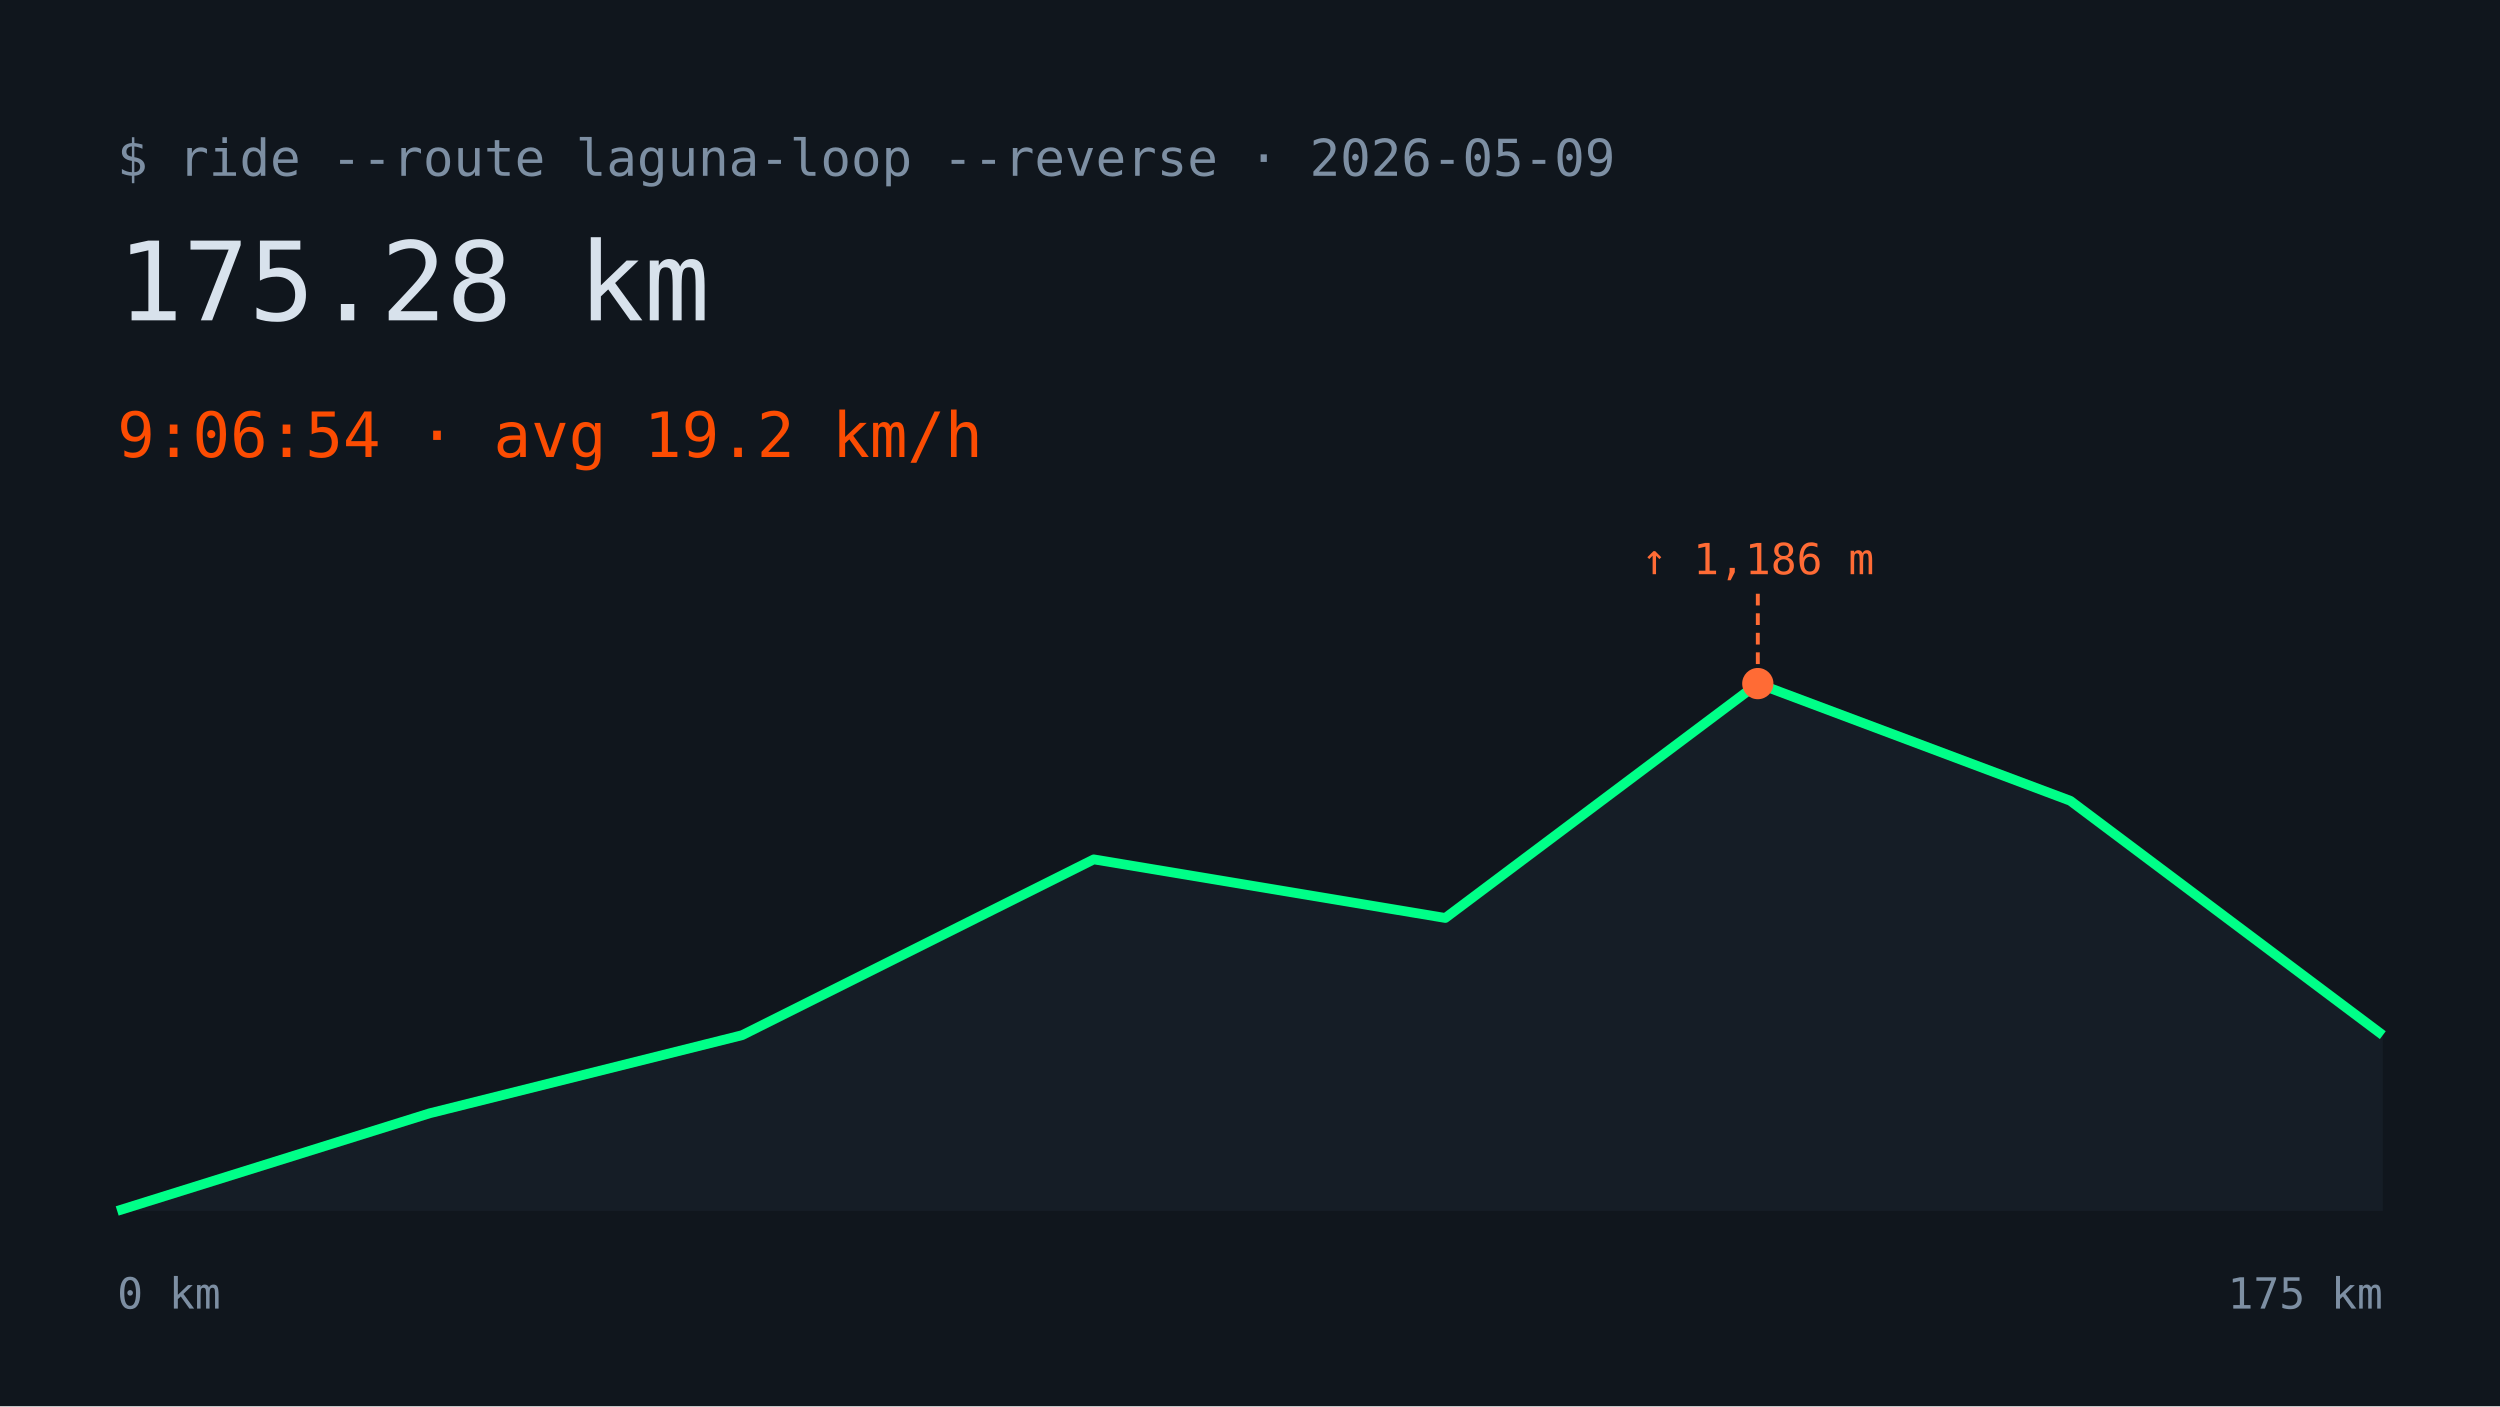
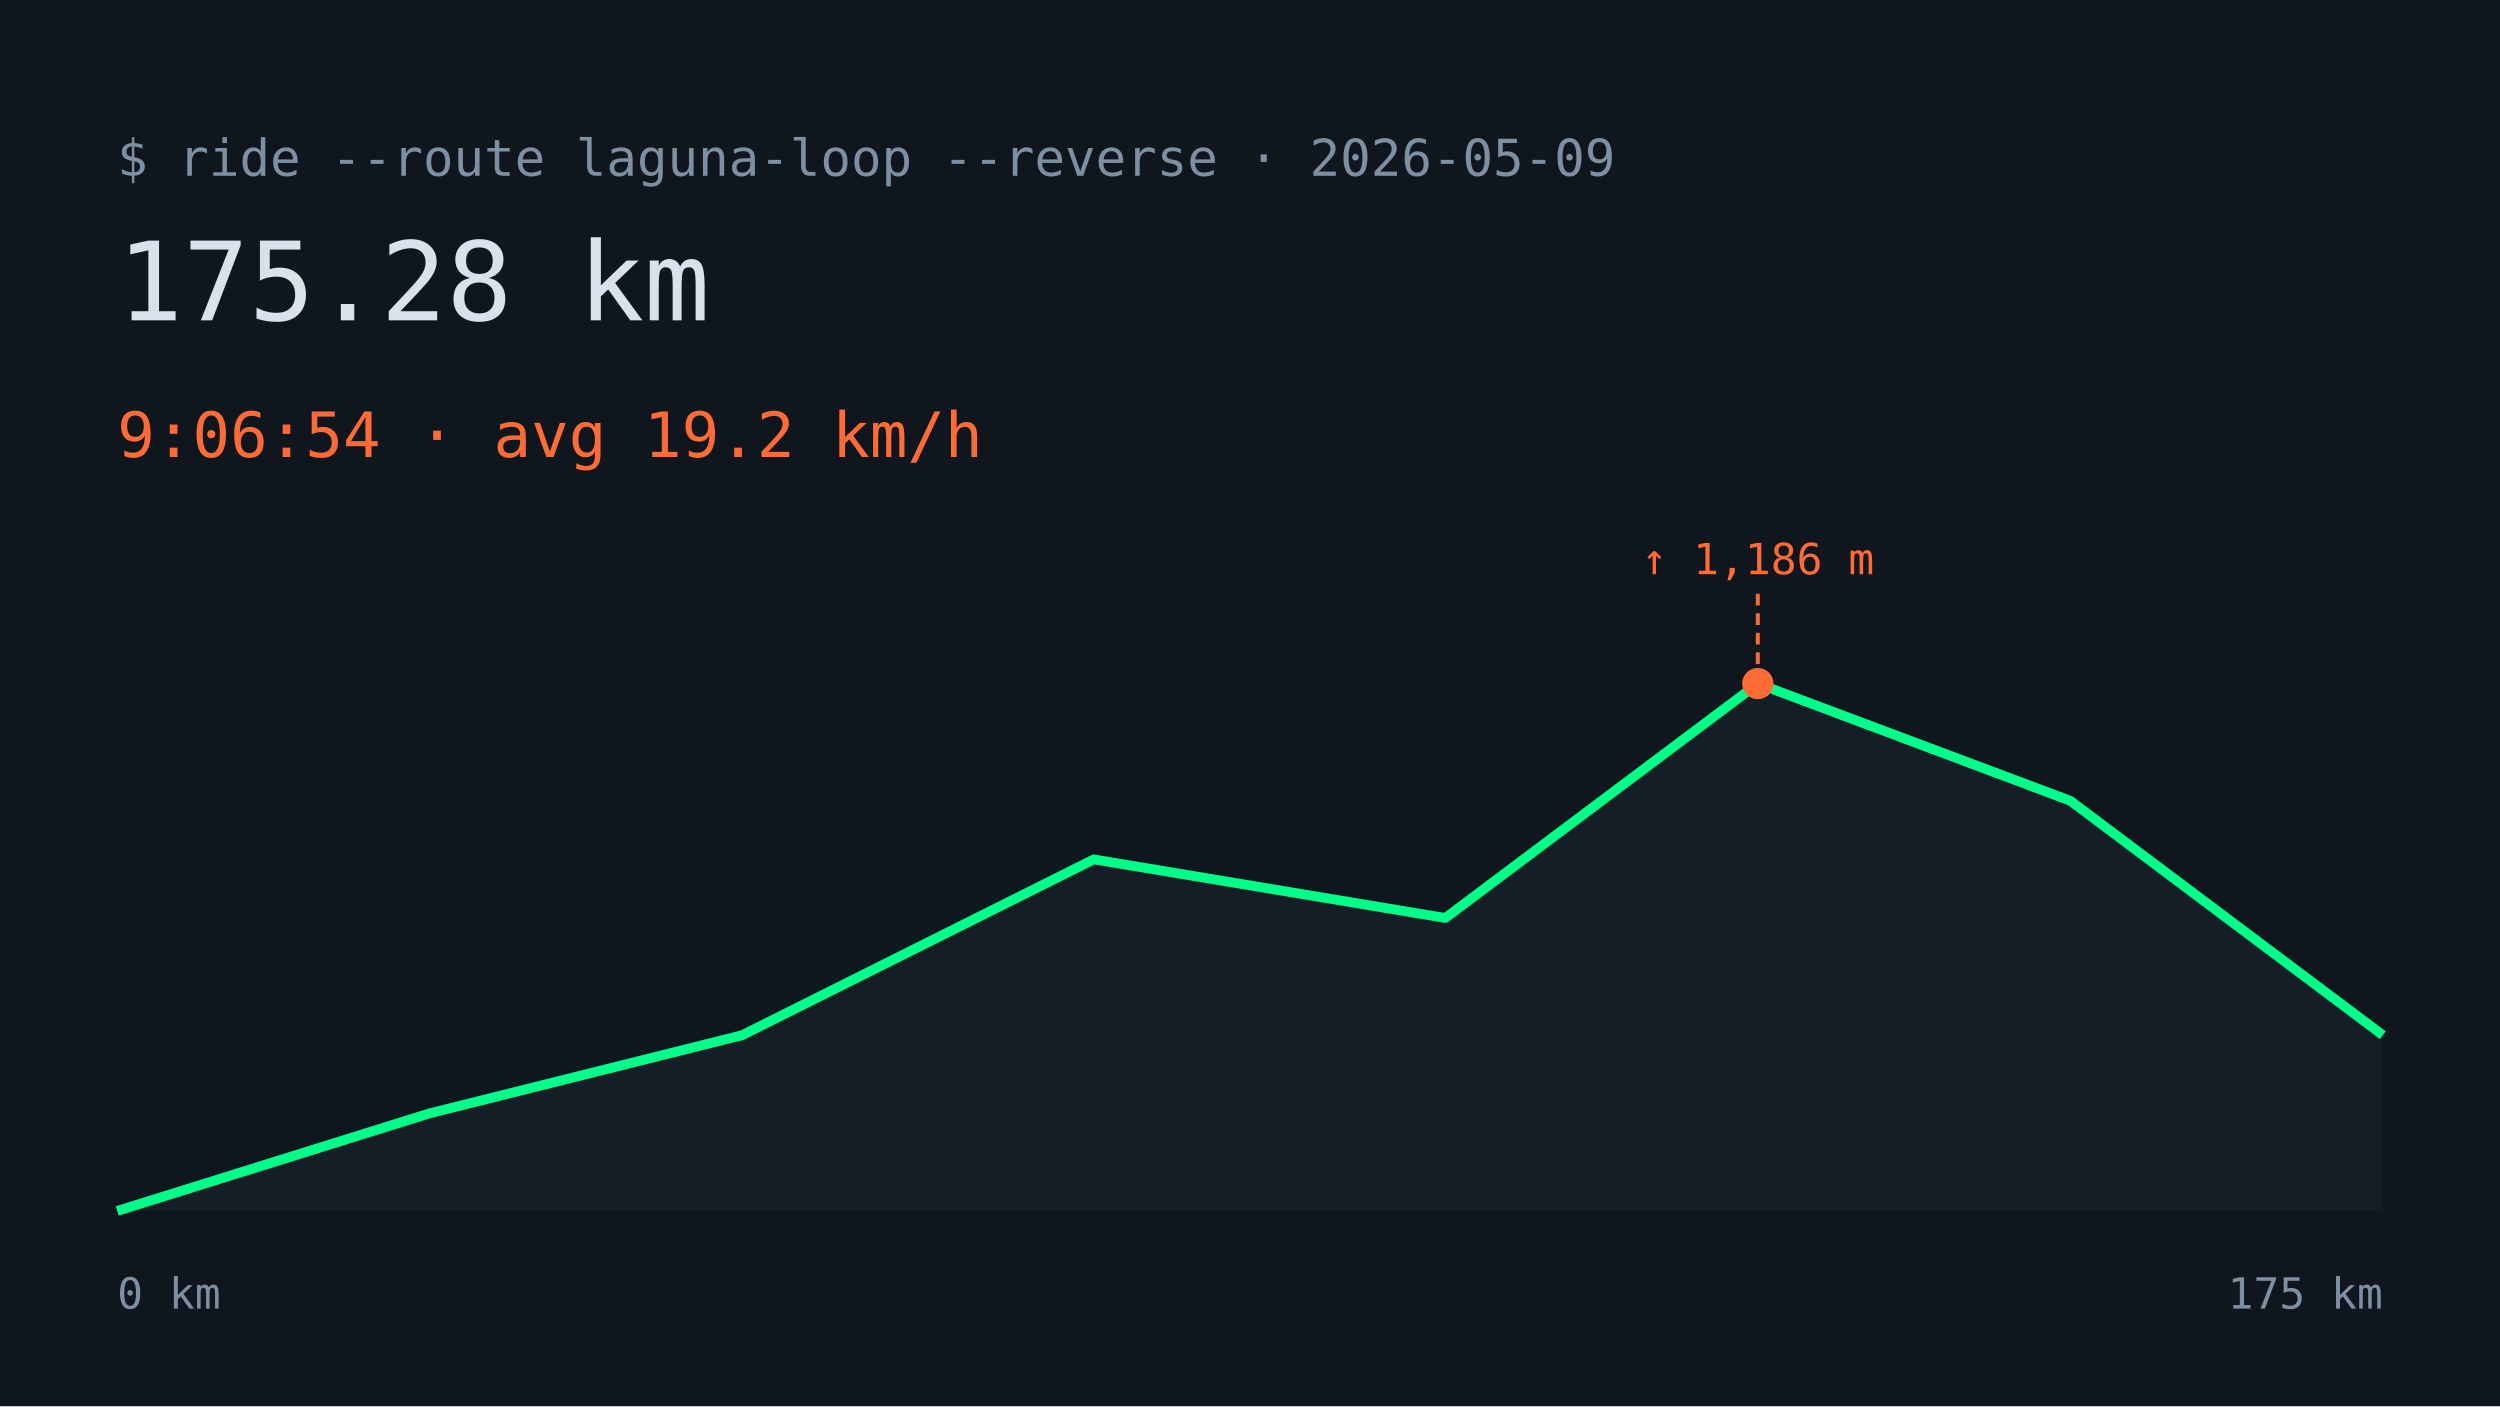
<svg xmlns="http://www.w3.org/2000/svg" viewBox="0 0 640 360">
  <rect width="640" height="360" fill="#10161d" />
  <polygon points="30,310 110,285 190,265 280,220 370,235 450,175 530,205 610,265 610,310" fill="#151d26" />
  <polyline points="30,310 110,285 190,265 280,220 370,235 450,175 530,205 610,265" fill="none" stroke="#00ff88" stroke-width="2.5" stroke-linejoin="round" />
  <circle cx="450" cy="175" r="4" fill="#ff6b35" />
  <line x1="450" y1="175" x2="450" y2="152" stroke="#ff6b35" stroke-width="1" stroke-dasharray="3 2" />
  <text x="450" y="147" font-family="monospace" font-size="11" fill="#ff6b35" text-anchor="middle">↑ 1,186 m</text>
  <text x="30" y="45" font-family="monospace" font-size="13" fill="#7d8fa3">$ ride --route laguna-loop --reverse · 2026-05-09</text>
  <text x="30" y="82" font-family="monospace" font-size="28" fill="#d8e2ec">175.28 km</text>
-   <text x="30" y="117" font-family="monospace" font-size="16" fill="#fc4c02">9:06:54 · avg 19.2 km/h</text>
+   <text x="30" y="117" font-family="monospace" font-size="16" fill="#ff6b35">9:06:54 · avg 19.2 km/h</text>
  <text x="30" y="335" font-family="monospace" font-size="11" fill="#7d8fa3">0 km</text>
  <text x="610" y="335" font-family="monospace" font-size="11" fill="#7d8fa3" text-anchor="end">175 km</text>
</svg>
